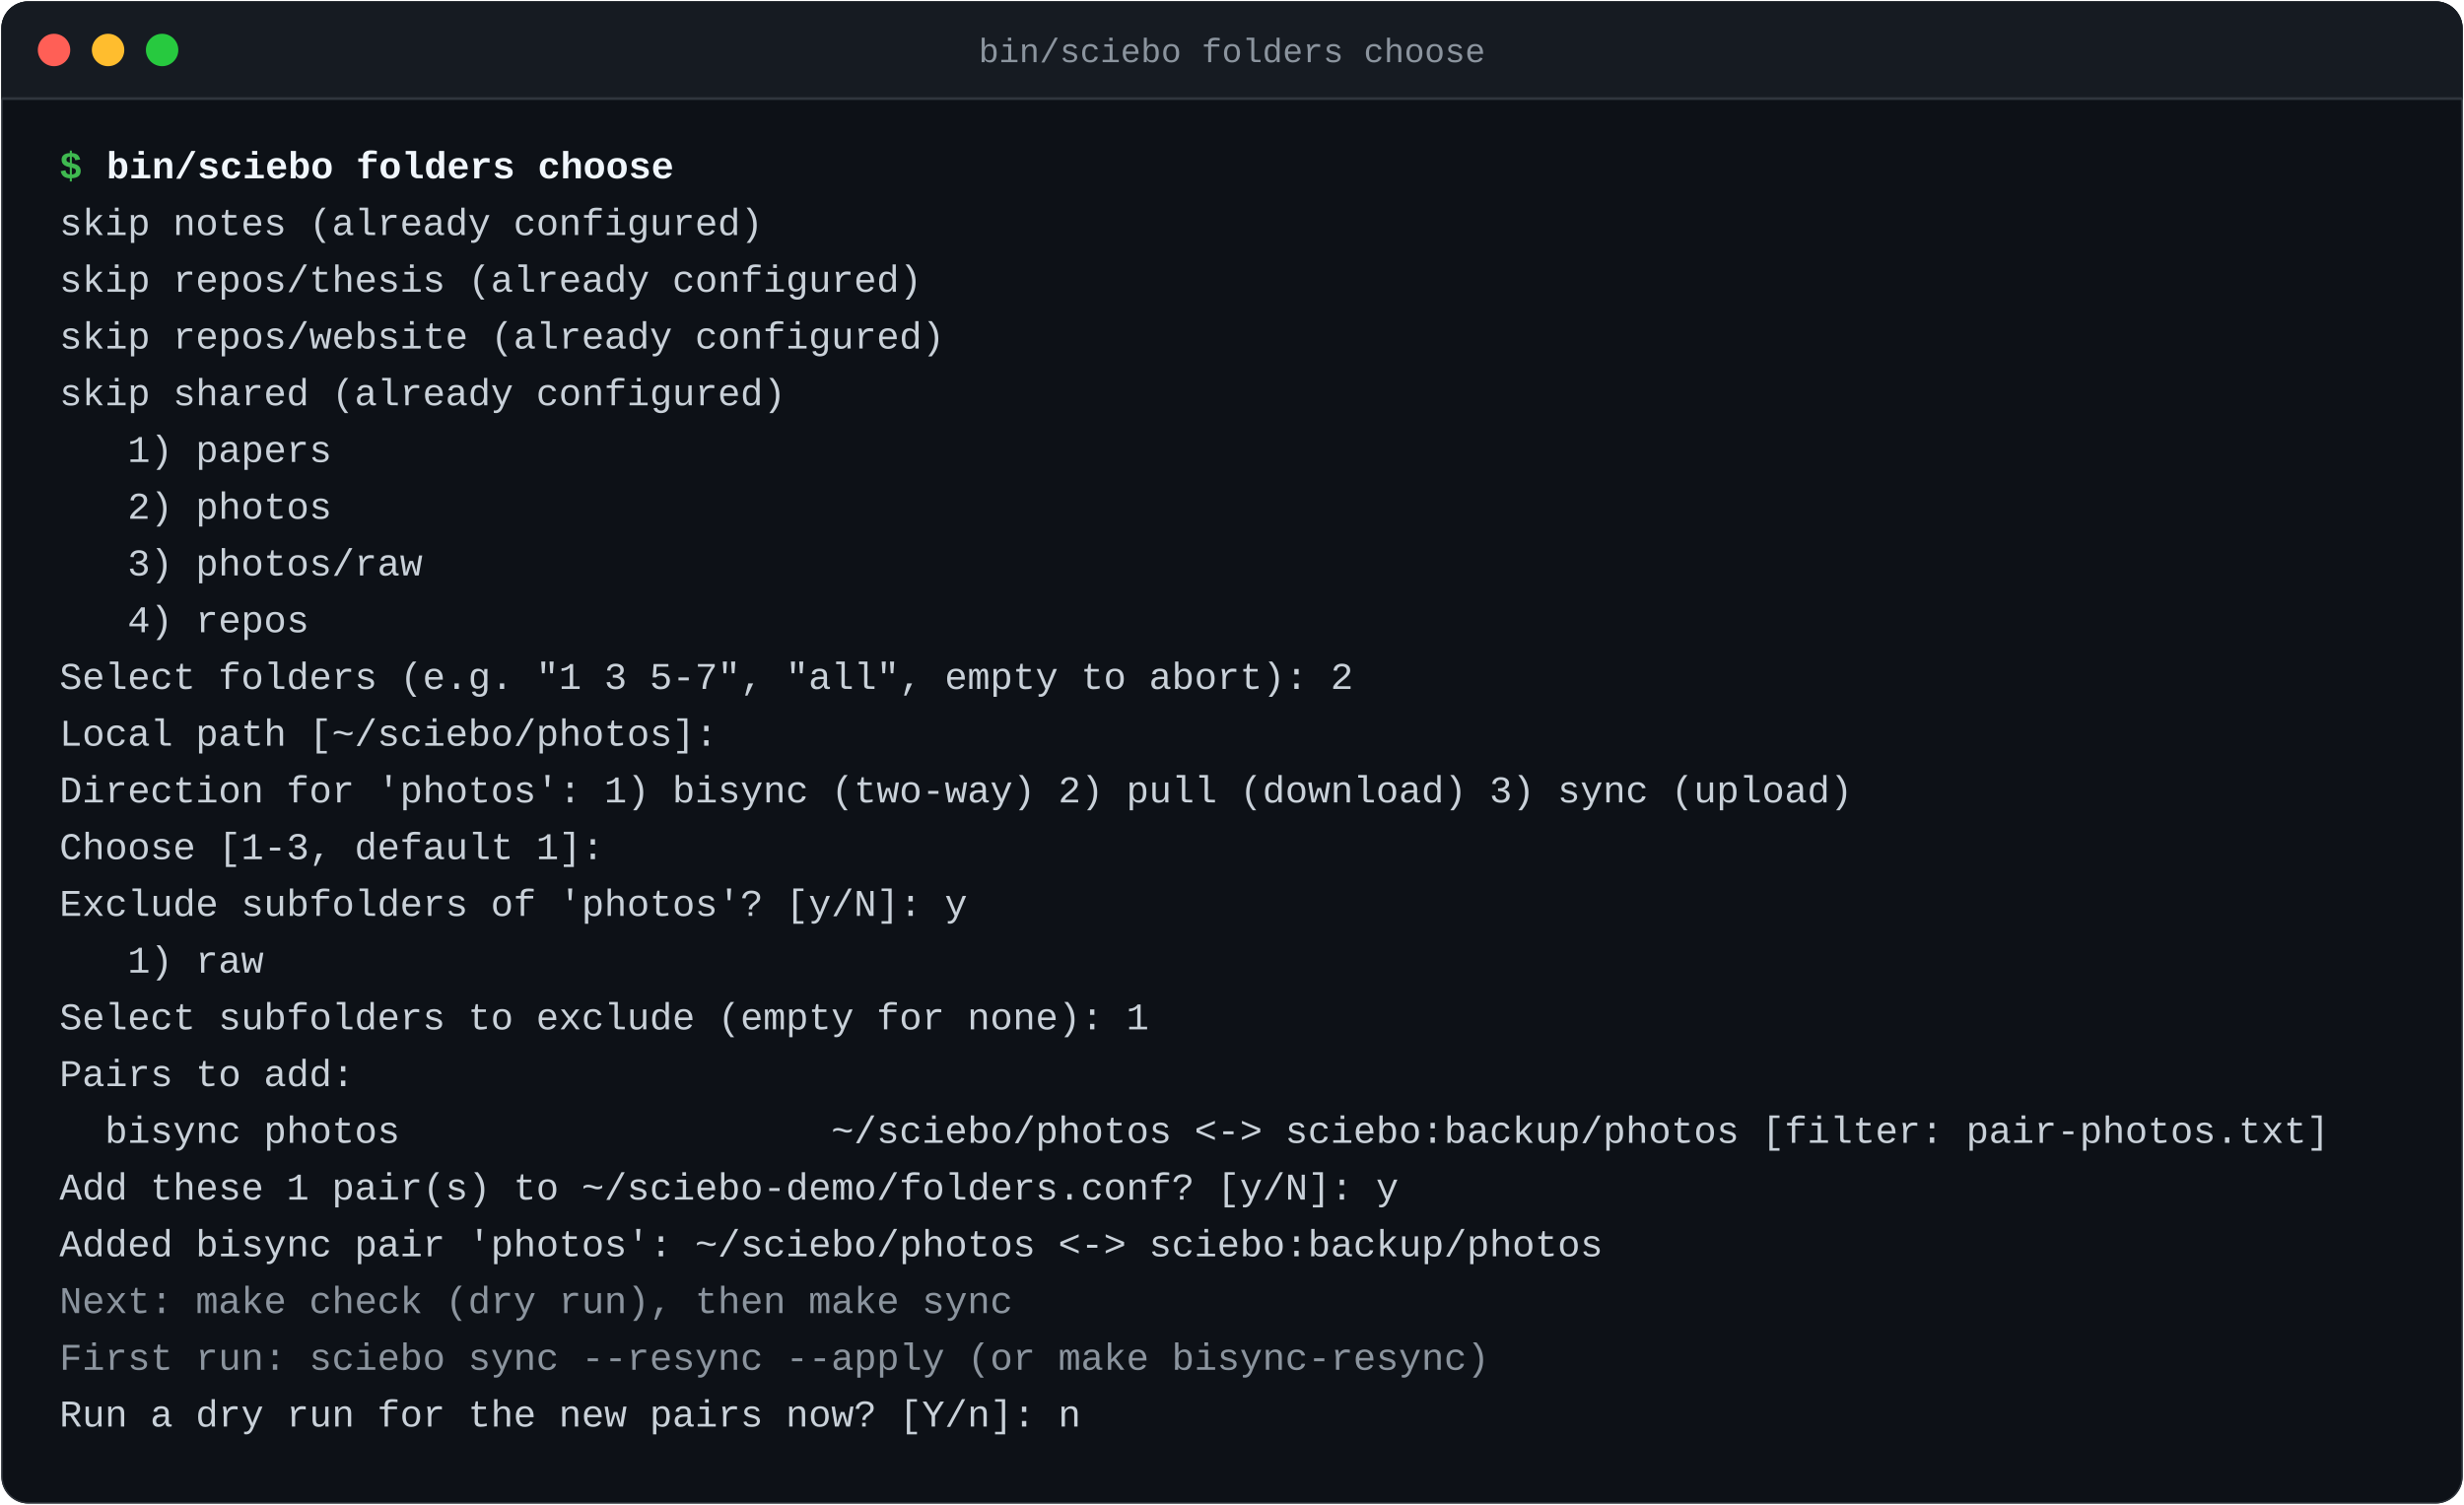
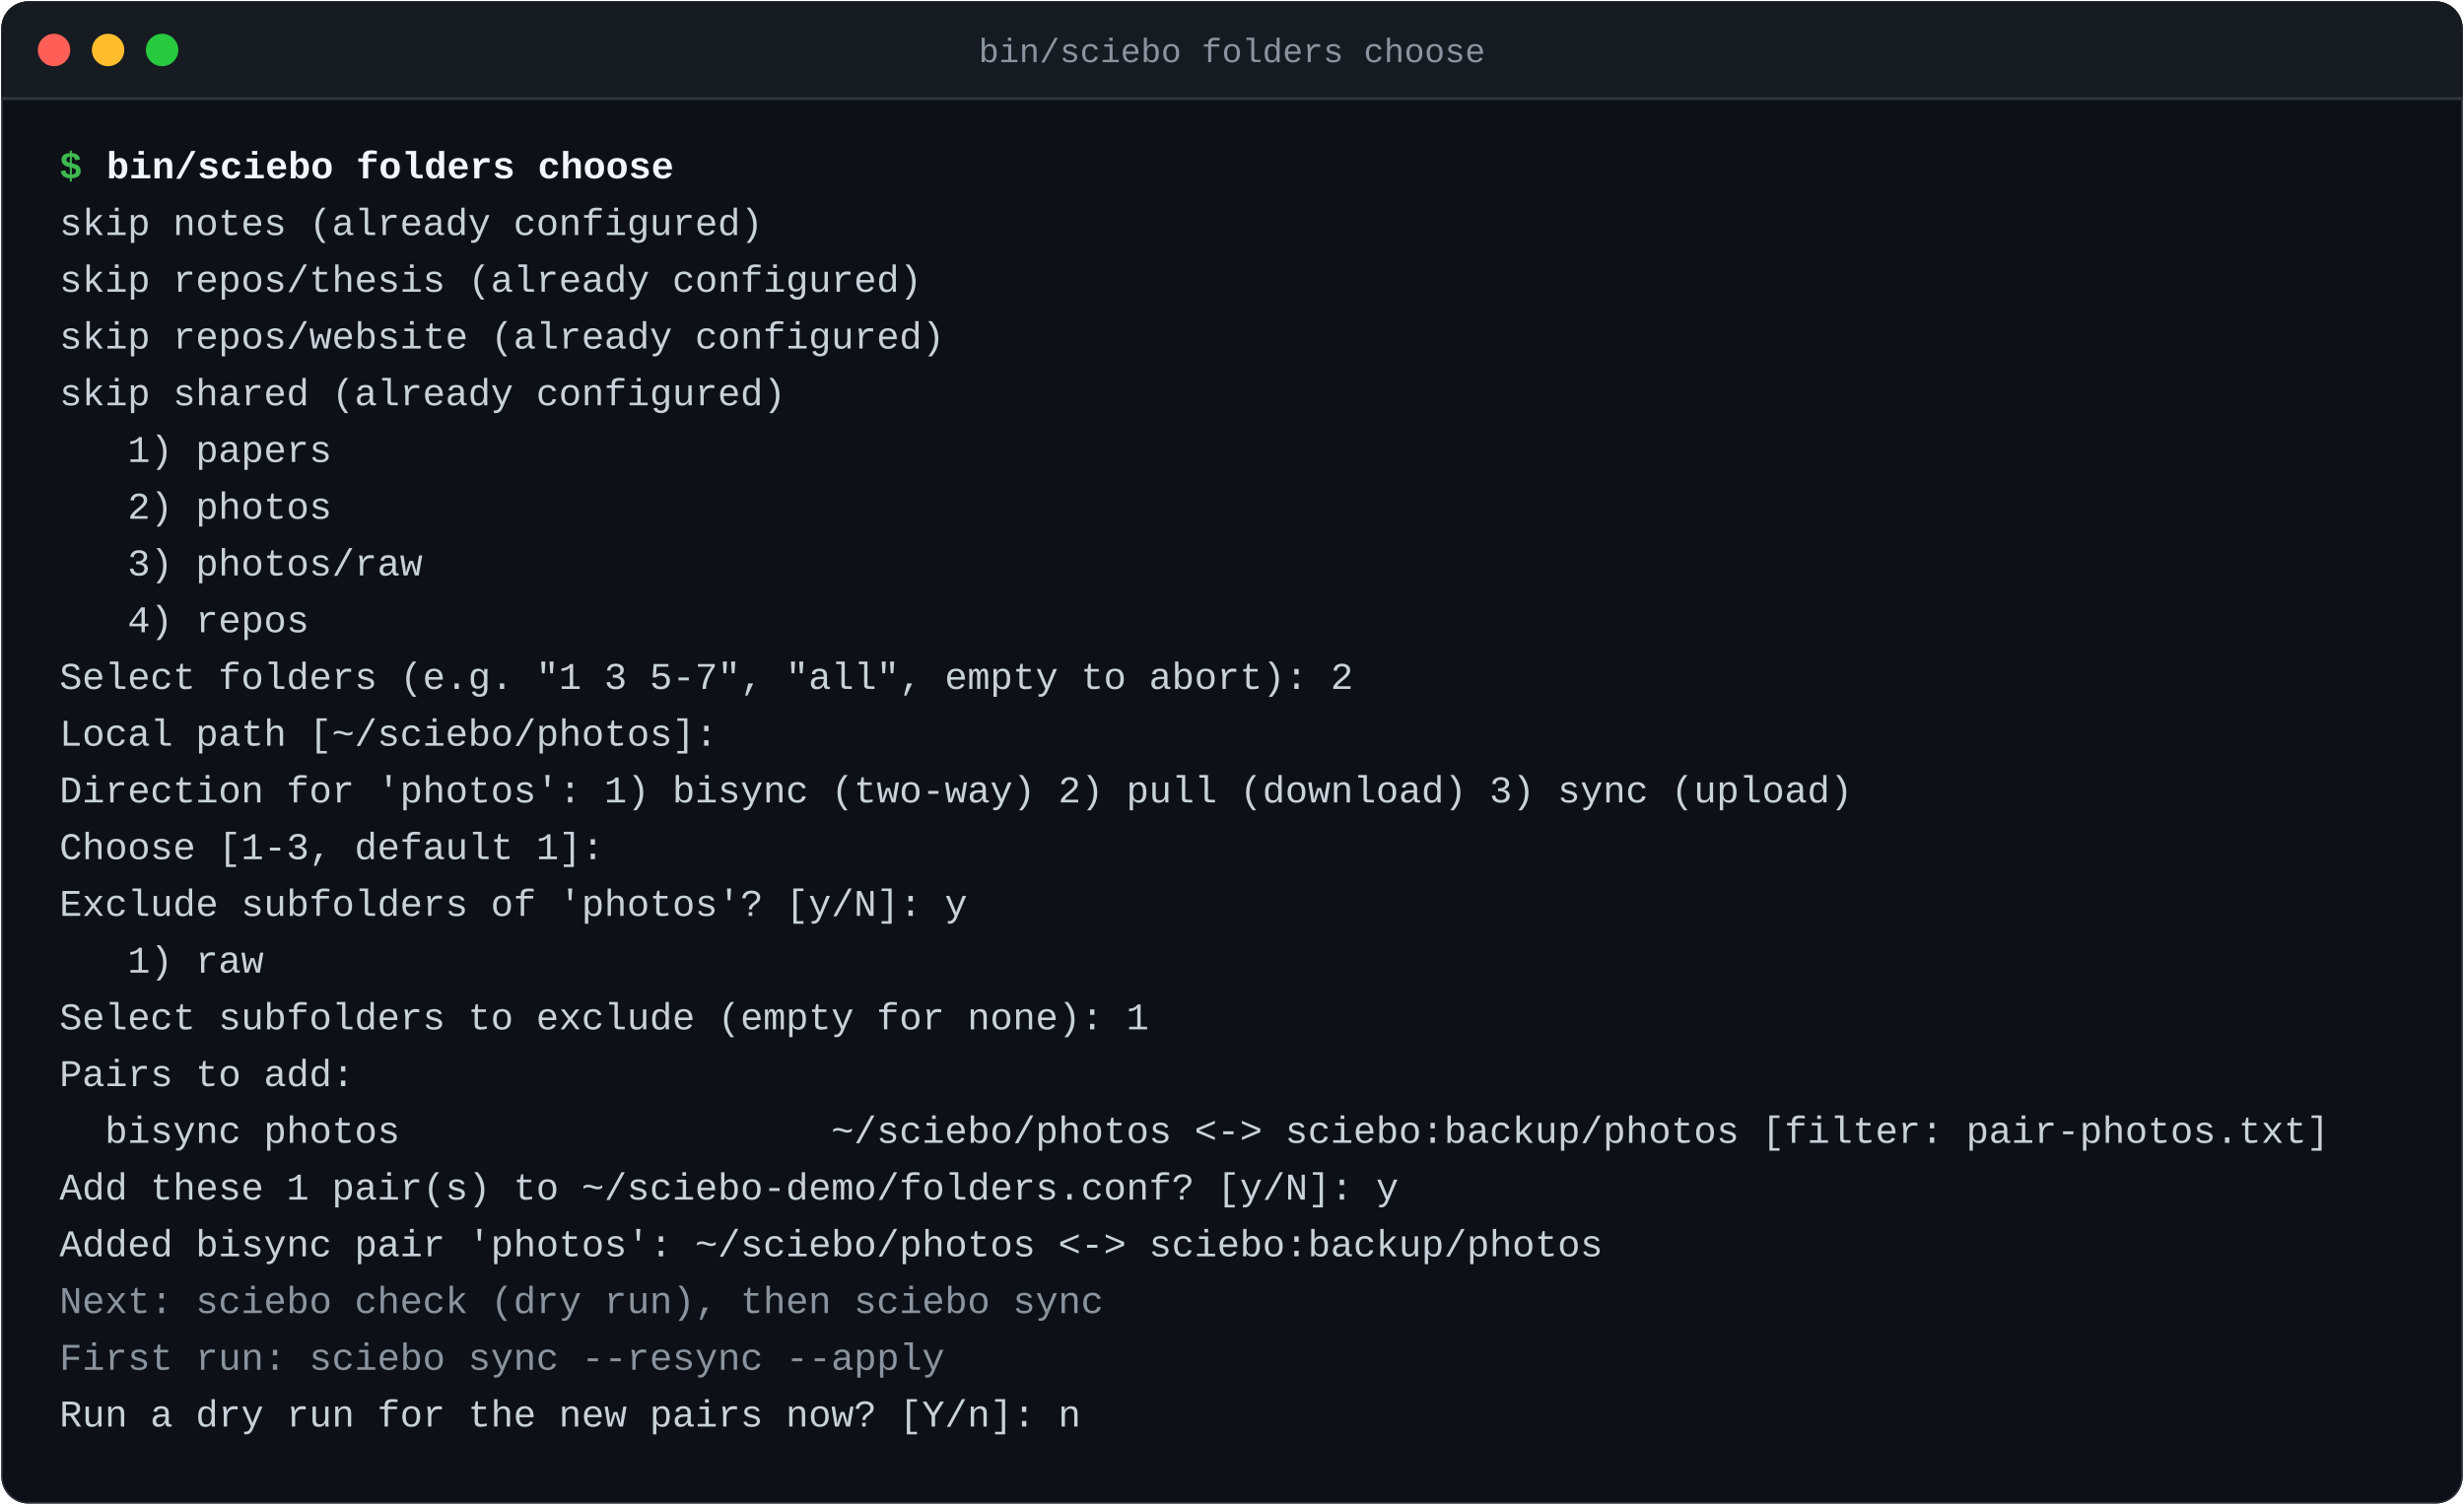
<svg xmlns="http://www.w3.org/2000/svg" width="912" height="557" viewBox="0 0 912 557" role="img" aria-label="bin/sciebo folders choose">
  <defs>
    <clipPath id="win">
      <rect x="0.5" y="0.5" width="911" height="556" rx="10" />
    </clipPath>
  </defs>
  <g clip-path="url(#win)">
    <rect x="0.5" y="0.5" width="911" height="556" rx="10" fill="#0d1117" stroke="#30363d" />
    <rect x="0.5" y="0.5" width="911" height="36" fill="#161b22" />
    <line x1="0.5" y1="36.5" x2="911.5" y2="36.5" stroke="#30363d" />
    <circle cx="20.0" cy="18.5" r="6" fill="#ff5f56" />
    <circle cx="40.0" cy="18.5" r="6" fill="#ffbd2e" />
    <circle cx="60.0" cy="18.5" r="6" fill="#27c93f" />
    <text x="456.0" y="23" text-anchor="middle" font-family="ui-monospace, SFMono-Regular, Menlo, Consolas, Liberation Mono, monospace" font-size="12.5" fill="#8b949e">bin/sciebo folders choose</text>
    <text x="22.0" y="66.0" font-family="ui-monospace, SFMono-Regular, Menlo, Consolas, Liberation Mono, monospace" font-size="14.0" fill="#3fb950" font-weight="600" xml:space="preserve">$ </text>
    <text x="39.4" y="66.0" font-family="ui-monospace, SFMono-Regular, Menlo, Consolas, Liberation Mono, monospace" font-size="14.0" fill="#f0f6fc" font-weight="600" xml:space="preserve">bin/sciebo folders choose</text>
    <text x="22.0" y="87.0" font-family="ui-monospace, SFMono-Regular, Menlo, Consolas, Liberation Mono, monospace" font-size="14.0" fill="#c9d1d9" xml:space="preserve">skip notes (already configured)</text>
    <text x="22.0" y="108.0" font-family="ui-monospace, SFMono-Regular, Menlo, Consolas, Liberation Mono, monospace" font-size="14.0" fill="#c9d1d9" xml:space="preserve">skip repos/thesis (already configured)</text>
    <text x="22.0" y="129.0" font-family="ui-monospace, SFMono-Regular, Menlo, Consolas, Liberation Mono, monospace" font-size="14.0" fill="#c9d1d9" xml:space="preserve">skip repos/website (already configured)</text>
    <text x="22.0" y="150.0" font-family="ui-monospace, SFMono-Regular, Menlo, Consolas, Liberation Mono, monospace" font-size="14.0" fill="#c9d1d9" xml:space="preserve">skip shared (already configured)</text>
    <text x="22.0" y="171.0" font-family="ui-monospace, SFMono-Regular, Menlo, Consolas, Liberation Mono, monospace" font-size="14.0" fill="#c9d1d9" xml:space="preserve">   1) papers</text>
    <text x="22.0" y="192.0" font-family="ui-monospace, SFMono-Regular, Menlo, Consolas, Liberation Mono, monospace" font-size="14.0" fill="#c9d1d9" xml:space="preserve">   2) photos</text>
    <text x="22.0" y="213.0" font-family="ui-monospace, SFMono-Regular, Menlo, Consolas, Liberation Mono, monospace" font-size="14.0" fill="#c9d1d9" xml:space="preserve">   3) photos/raw</text>
    <text x="22.0" y="234.0" font-family="ui-monospace, SFMono-Regular, Menlo, Consolas, Liberation Mono, monospace" font-size="14.0" fill="#c9d1d9" xml:space="preserve">   4) repos</text>
    <text x="22.0" y="255.0" font-family="ui-monospace, SFMono-Regular, Menlo, Consolas, Liberation Mono, monospace" font-size="14.0" fill="#c9d1d9" xml:space="preserve">Select folders (e.g. "1 3 5-7", "all", empty to abort): 2</text>
    <text x="22.0" y="276.0" font-family="ui-monospace, SFMono-Regular, Menlo, Consolas, Liberation Mono, monospace" font-size="14.0" fill="#c9d1d9" xml:space="preserve">Local path [~/sciebo/photos]: </text>
    <text x="22.0" y="297.0" font-family="ui-monospace, SFMono-Regular, Menlo, Consolas, Liberation Mono, monospace" font-size="14.0" fill="#c9d1d9" xml:space="preserve">Direction for 'photos': 1) bisync (two-way) 2) pull (download) 3) sync (upload)</text>
    <text x="22.0" y="318.0" font-family="ui-monospace, SFMono-Regular, Menlo, Consolas, Liberation Mono, monospace" font-size="14.0" fill="#c9d1d9" xml:space="preserve">Choose [1-3, default 1]: </text>
    <text x="22.0" y="339.0" font-family="ui-monospace, SFMono-Regular, Menlo, Consolas, Liberation Mono, monospace" font-size="14.0" fill="#c9d1d9" xml:space="preserve">Exclude subfolders of 'photos'? [y/N]: y</text>
    <text x="22.0" y="360.0" font-family="ui-monospace, SFMono-Regular, Menlo, Consolas, Liberation Mono, monospace" font-size="14.0" fill="#c9d1d9" xml:space="preserve">   1) raw</text>
    <text x="22.0" y="381.0" font-family="ui-monospace, SFMono-Regular, Menlo, Consolas, Liberation Mono, monospace" font-size="14.0" fill="#c9d1d9" xml:space="preserve">Select subfolders to exclude (empty for none): 1</text>
    <text x="22.0" y="402.0" font-family="ui-monospace, SFMono-Regular, Menlo, Consolas, Liberation Mono, monospace" font-size="14.0" fill="#c9d1d9" xml:space="preserve">Pairs to add:</text>
    <text x="22.0" y="423.0" font-family="ui-monospace, SFMono-Regular, Menlo, Consolas, Liberation Mono, monospace" font-size="14.0" fill="#c9d1d9" xml:space="preserve">  bisync photos                   ~/sciebo/photos &lt;-&gt; sciebo:backup/photos [filter: pair-photos.txt]</text>
    <text x="22.0" y="444.0" font-family="ui-monospace, SFMono-Regular, Menlo, Consolas, Liberation Mono, monospace" font-size="14.0" fill="#c9d1d9" xml:space="preserve">Add these 1 pair(s) to ~/sciebo-demo/folders.conf? [y/N]: y</text>
    <text x="22.0" y="465.0" font-family="ui-monospace, SFMono-Regular, Menlo, Consolas, Liberation Mono, monospace" font-size="14.0" fill="#c9d1d9" xml:space="preserve">Added bisync pair 'photos': ~/sciebo/photos &lt;-&gt; sciebo:backup/photos</text>
-     <text x="22.0" y="486.0" font-family="ui-monospace, SFMono-Regular, Menlo, Consolas, Liberation Mono, monospace" font-size="14.0" fill="#8b949e" xml:space="preserve">Next: make check (dry run), then make sync</text>
-     <text x="22.0" y="507.0" font-family="ui-monospace, SFMono-Regular, Menlo, Consolas, Liberation Mono, monospace" font-size="14.0" fill="#8b949e" xml:space="preserve">First run: sciebo sync --resync --apply (or make bisync-resync)</text>
+     <text x="22.0" y="486.0" font-family="ui-monospace, SFMono-Regular, Menlo, Consolas, Liberation Mono, monospace" font-size="14.0" fill="#8b949e" xml:space="preserve">Next: sciebo check (dry run), then sciebo sync</text>
+     <text x="22.0" y="507.0" font-family="ui-monospace, SFMono-Regular, Menlo, Consolas, Liberation Mono, monospace" font-size="14.0" fill="#8b949e" xml:space="preserve">First run: sciebo sync --resync --apply</text>
    <text x="22.0" y="528.0" font-family="ui-monospace, SFMono-Regular, Menlo, Consolas, Liberation Mono, monospace" font-size="14.0" fill="#c9d1d9" xml:space="preserve">Run a dry run for the new pairs now? [Y/n]: n</text>
  </g>
</svg>
